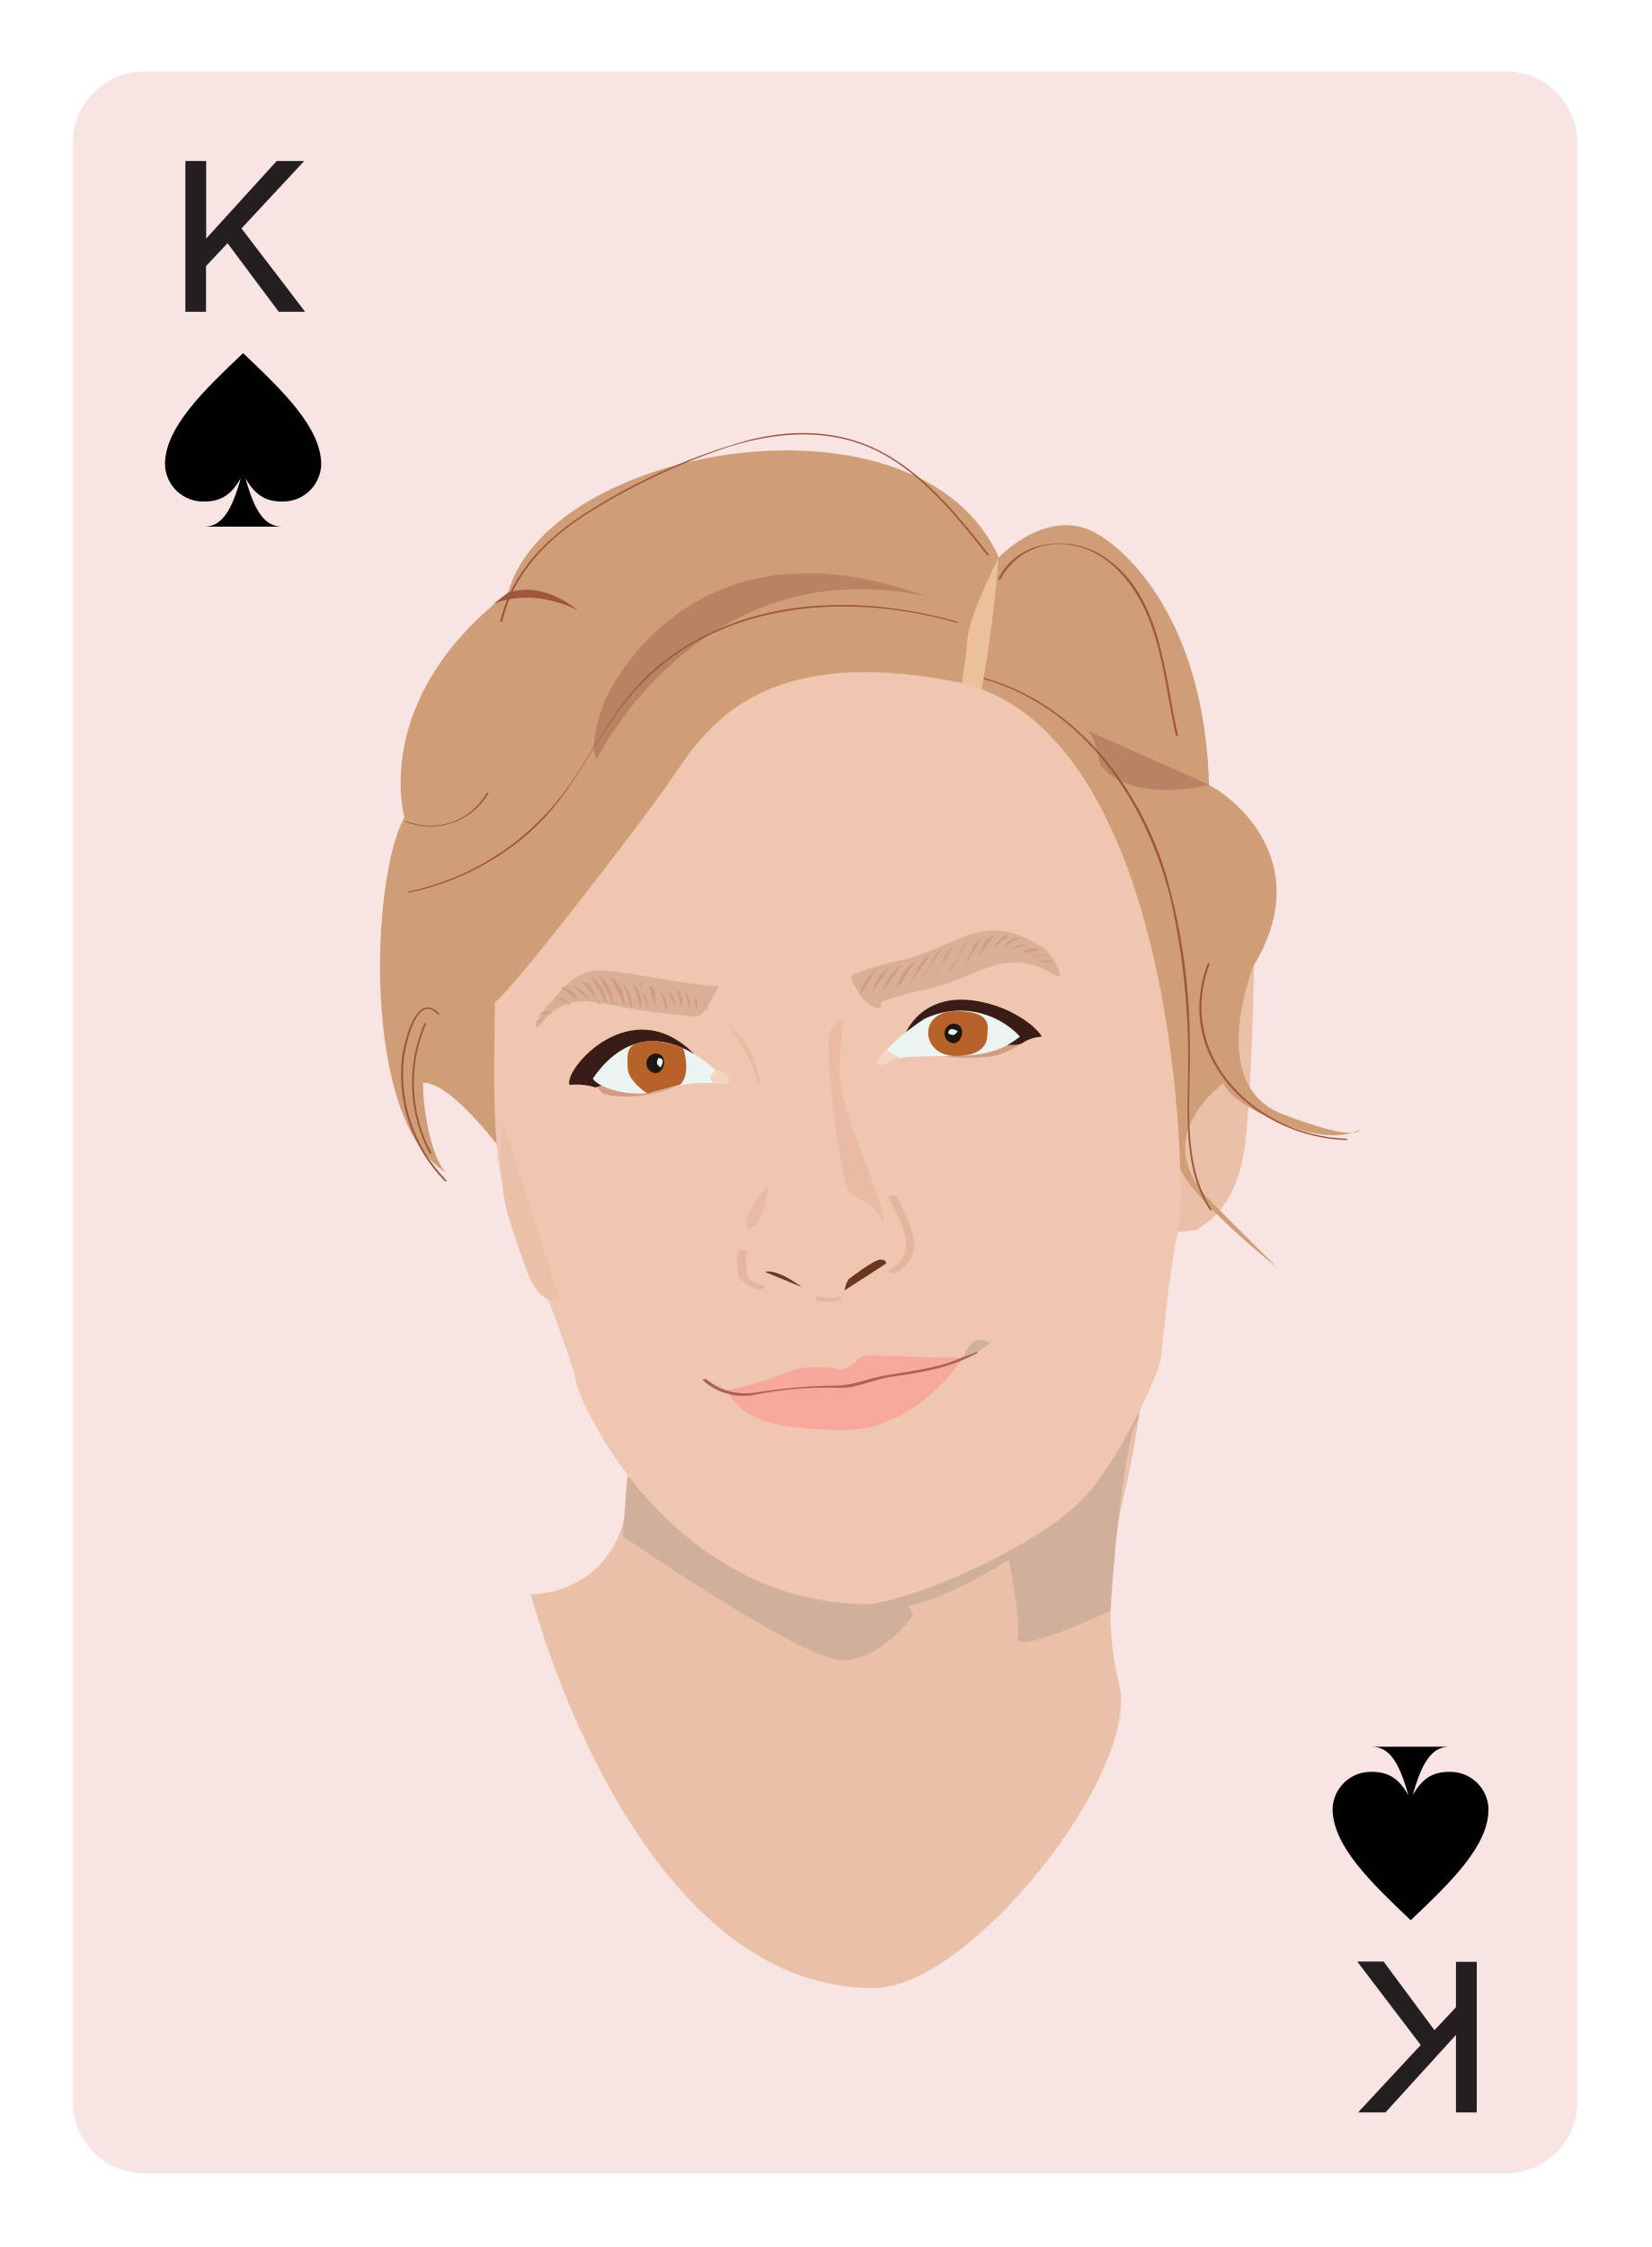
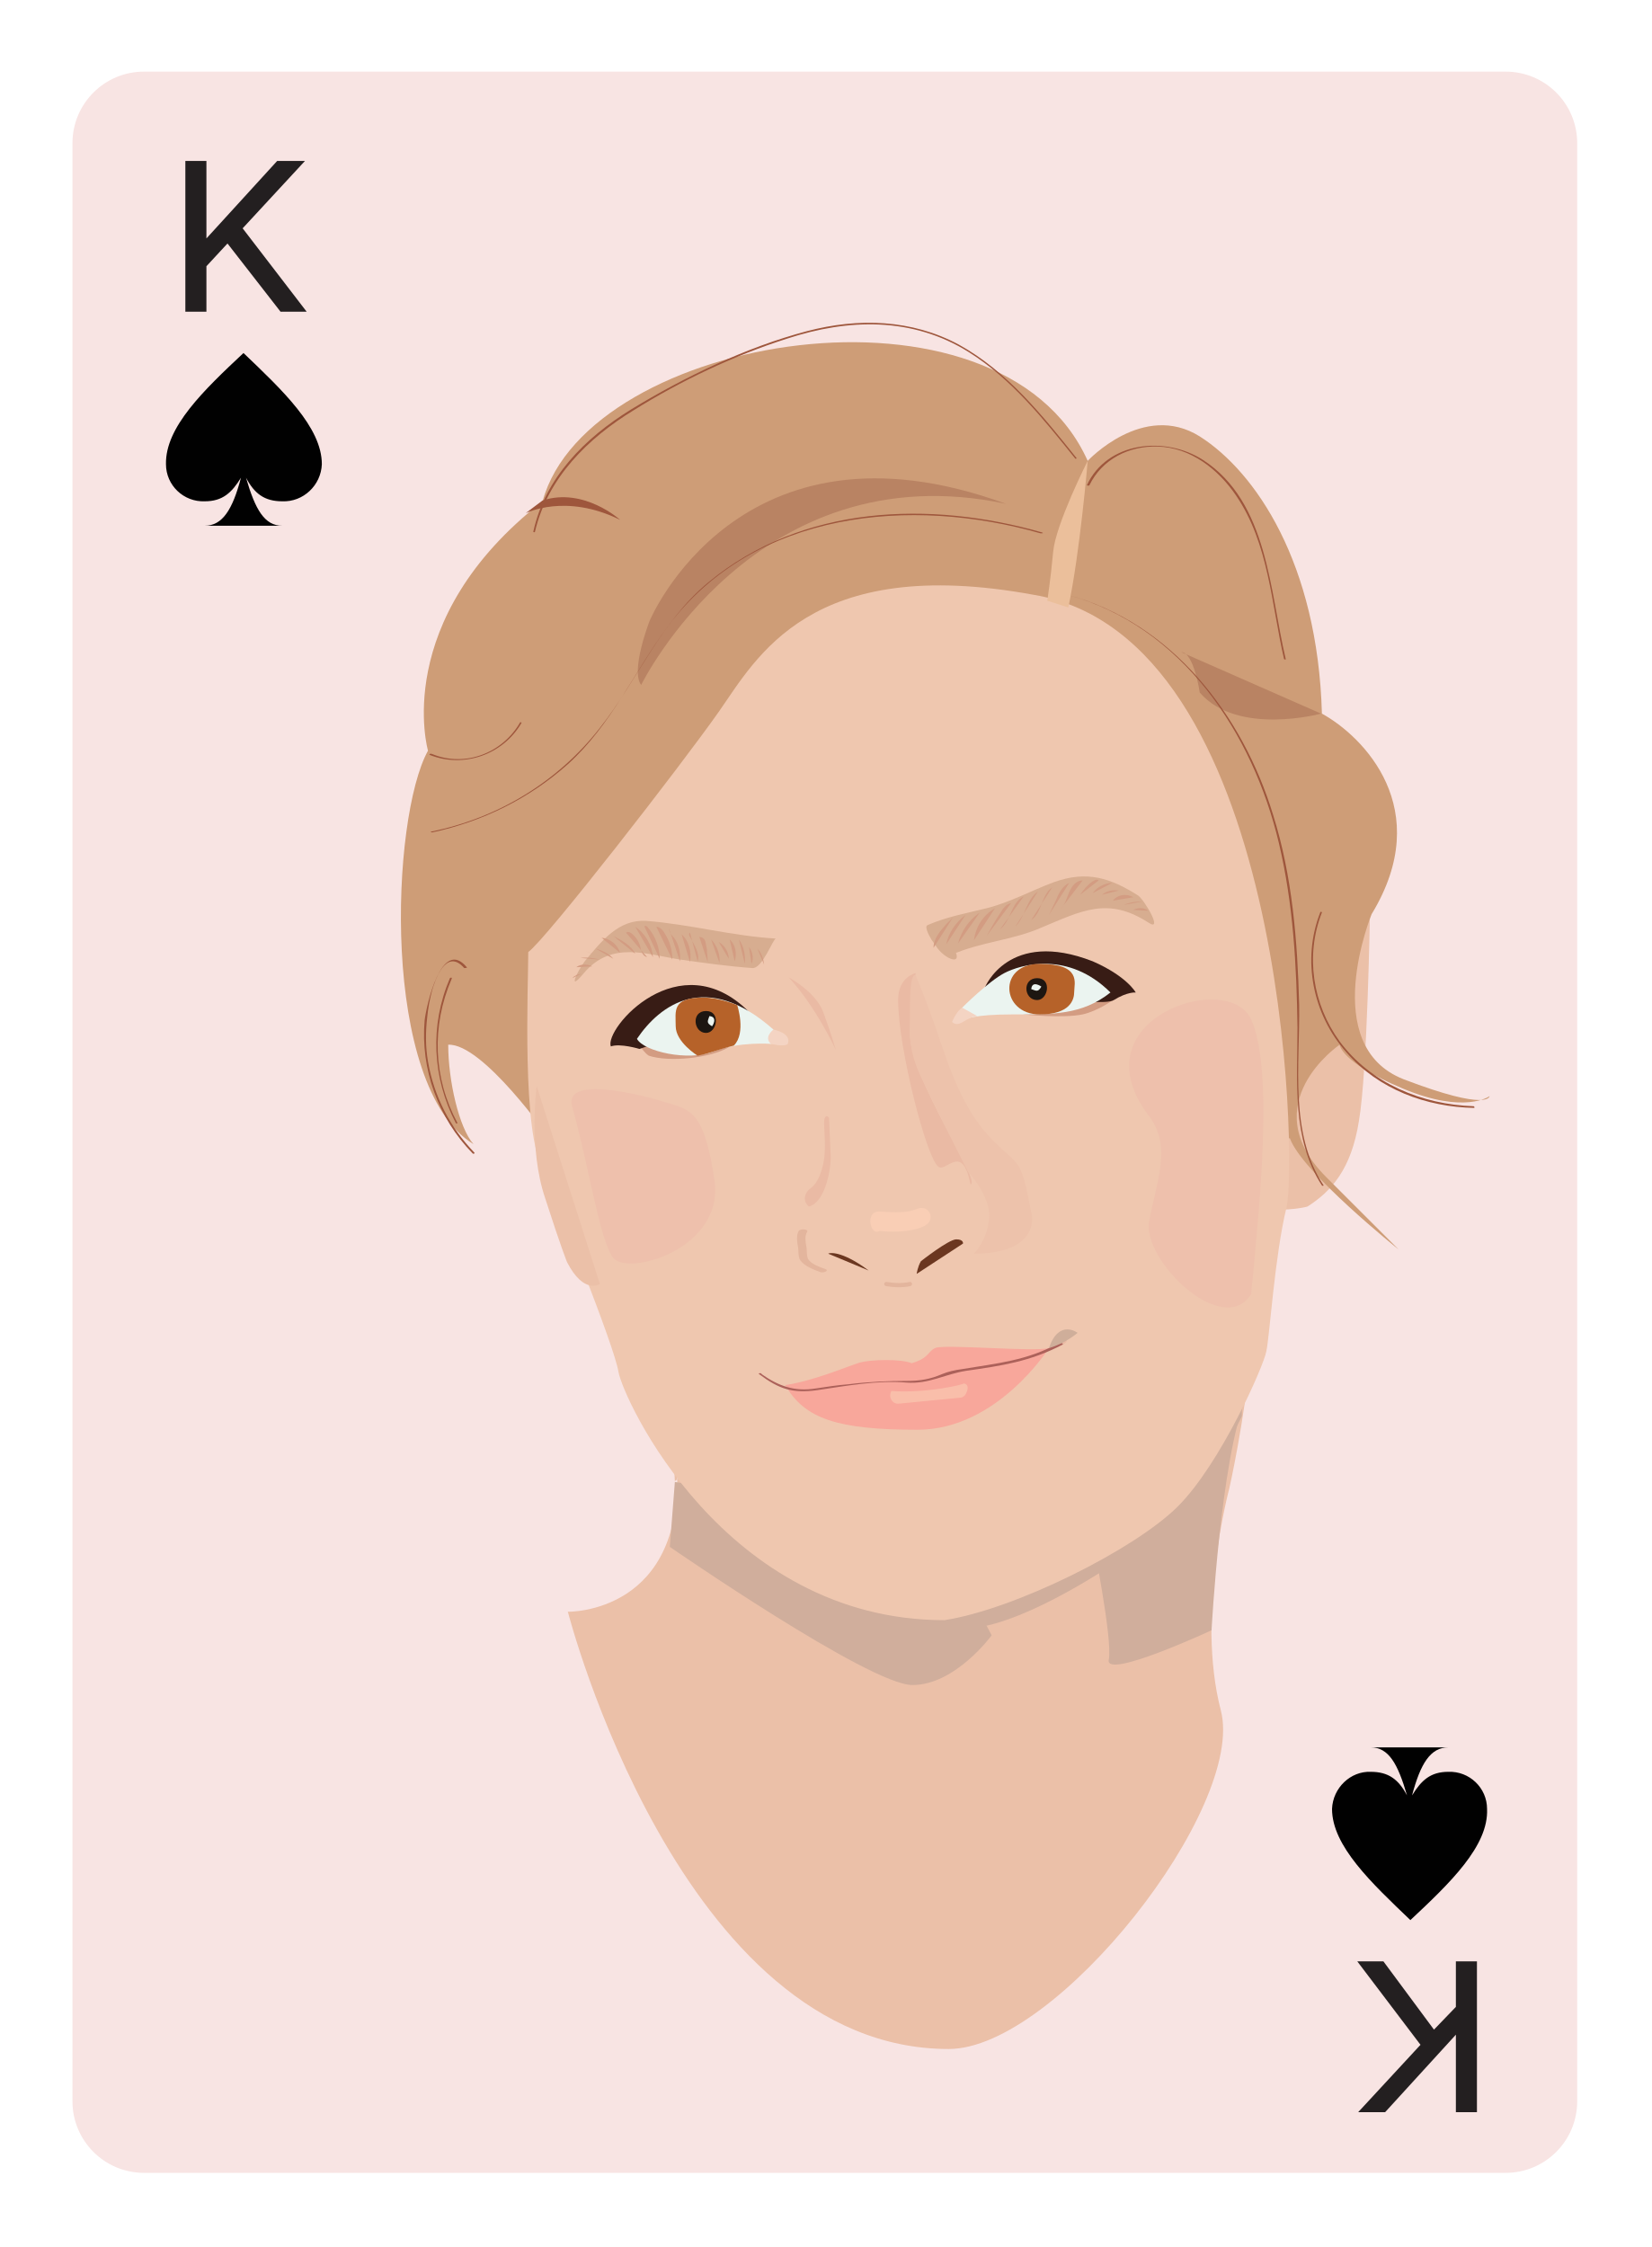
- <svg xmlns="http://www.w3.org/2000/svg" id="Layer_1" data-name="Layer 1" viewBox="0 0 196 266.67">
-   <defs>
-     <style>.cls-1{fill:#f8e4e3;}.cls-2{fill:#231f20;}.cls-3{fill:#010101;}.cls-4{fill:#ebc0a8;}.cls-5{fill:#cf9e76;}.cls-6{fill:#b98363;}.cls-7{fill:#9e563c;}.cls-8{fill:#d0af9b;}.cls-9{fill:#efc7b0;}.cls-10{fill:#d39c82;}.cls-11{fill:#381c15;}.cls-12{fill:#ebf4f0;}.cls-13{fill:#b66229;}.cls-14{fill:#1d1611;}.cls-15{fill:#6b3720;}.cls-16{fill:none;stroke:#e4b69d;stroke-linecap:round;stroke-miterlimit:10;stroke-width:0.5px;}.cls-17{fill:#e4b69d;}.cls-18{fill:#eabba4;}.cls-19{fill:#f8a79b;}.cls-20{fill:#f4d4c3;}.cls-21{fill:#ebc09b;}.cls-22{fill:#ac615a;}.cls-23{opacity:0.15;}.cls-24{fill:#562d00;}</style>
-   </defs>
-   <rect class="cls-1" x="8.63" y="8.48" width="178.58" height="249.45" rx="8.5" ry="8.5" />
-   <path class="cls-2" d="M27,28.86l-2.55,2.72V37H22V19.11h2.47v9.2l8.37-9.2H36.1l-7.44,8L36.21,37H33.08Z" />
-   <path class="cls-3" d="M28.85,41.91c4.64,4.41,9.27,8.82,9.27,13.22a4.53,4.53,0,0,1-4.65,4.39c-2.12,0-3.27-.92-4.34-2.76,1.07,3.82,2.22,5.74,4.34,5.74H24.23c2.12,0,3.27-1.92,4.34-5.74-1.07,1.84-2.22,2.76-4.34,2.76a4.53,4.53,0,0,1-4.65-4.39C19.57,50.73,24.21,46.32,28.85,41.91Z" />
-   <path class="cls-2" d="M170.24,240.94l2.55-2.72v-5.39h2.47v17.87h-2.47v-9.2l-8.37,9.2h-3.25l7.44-8-7.54-9.91h3.13Z" />
-   <path class="cls-3" d="M167.42,227.89c-4.64-4.41-9.27-8.82-9.27-13.22a4.53,4.53,0,0,1,4.65-4.39c2.12,0,3.27.92,4.34,2.76-1.07-3.82-2.22-5.74-4.34-5.74H172c-2.12,0-3.27,1.92-4.34,5.74,1.07-1.84,2.22-2.76,4.34-2.76a4.53,4.53,0,0,1,4.65,4.39C176.7,219.07,172.06,223.48,167.42,227.89Z" />
-   <path class="cls-4" d="M142.09,145.92c2.57-1.59,4.65-4,5.54-9.18s1.21-22.16,1.21-22.16l-10.32,16.63s.86,13.27-.12,15A15.51,15.51,0,0,0,142.09,145.92Z" />
-   <path class="cls-5" d="M118.54,66.16s6-6.41,11.94-2.65,12.6,13.49,13,29.63c4.42,2.43,12.16,10.17,5.31,21.45,0,0-5.77,14.1,3.39,17.62s9.16,1.83,9.16,1.83-2.64,2-9.3-.77-6.79-4.73-6.79-4.73-9.25,6.34-1.48,14.11l7.77,7.77S141.21,142.15,140,138.5H61s-7.09-10.16-10.8-10c0,3.84,1.15,9,2.69,10.63C42.89,132.94,44,104.14,48,97c0,0-4.1-14,12.29-26.63C65.16,52.68,109.2,45.21,118.54,66.16Z" />
-   <path class="cls-6" d="M143.53,93.14s-8.92,2.4-12.94-2.28c0,0-.67-4.35-2-4.35l14.95,6.63" />
-   <path class="cls-6" d="M109.82,70.75c-28.57-10.41-38.09,12.5-38.09,12.5s-2.08,5.36-.89,6.84C70.84,90.09,83,65.09,109.82,70.75Z" />
-   <path class="cls-7" d="M68.54,72.42s-3.85-3.52-8.25-2.08L58.52,71.7S62.72,69.55,68.54,72.42Z" />
-   <path class="cls-7" d="M117.39,65.85c-3.51-4.44-7.2-9.06-12.19-11.92s-10.65-3.1-16.14-1.75a69.87,69.87,0,0,0-19,8.36c-5,3.06-9.37,7.3-10.69,13.21,0,.07.23.09.25,0,1.31-5.87,5.64-10.07,10.61-13.12A77,77,0,0,1,86.57,53C93,51,99.79,50.75,105.68,54.4c4.64,2.88,8.13,7.25,11.47,11.48.05.07.29,0,.24,0Z" />
-   <path class="cls-7" d="M113.7,73.81c-11.92-3.41-25.56-3-35.53,5.18C73,83.21,70.6,89.24,66.65,94.42a31,31,0,0,1-18.22,11.4c-.16,0,0,.13.13.11a31.35,31.35,0,0,0,14.31-7.15c4.61-4.08,7-9.57,10.59-14.48,9.17-12.7,26-14.42,40.11-10.39.09,0,.28-.06.13-.11Z" />
-   <path class="cls-7" d="M118.72,68.75a7.82,7.82,0,0,1,8.21-4.09c3.32.42,6,2.8,7.75,5.53,3.27,5.09,3.54,11.36,4.88,17.1,0,.09.27.07.25,0-1.7-7.27-1.89-16.89-9-21.35-4-2.54-10.12-1.83-12.34,2.77,0,.08.2.11.24,0Z" />
-   <path class="cls-7" d="M116.36,80.47C128.61,83.77,136.16,95.22,139,107a86.59,86.59,0,0,1,2,19.85c0,5.66-.64,11.8,2.6,16.77,0,.07.29,0,.24,0-3.76-5.76-2.47-13.41-2.64-19.93a73.09,73.09,0,0,0-2.9-20.16C135,93,127.47,83.32,116.49,80.36c-.09,0-.28.07-.13.11Z" />
-   <path class="cls-7" d="M159.8,135.14c-10.61-.3-20.4-9.79-16.23-20.77,0-.09-.21-.11-.24,0-4.24,11.17,5.79,20.63,16.47,20.93.15,0,.15-.12,0-.12Z" />
-   <path class="cls-7" d="M48.17,97.55a8,8,0,0,0,9.8-3.4c0-.08-.2-.11-.24,0a7.65,7.65,0,0,1-9.38,3.35c-.07,0-.3,0-.18.09Z" />
-   <path class="cls-7" d="M52.15,120.3c-2.9-3-4.35,4-4.49,5.61a18.16,18.16,0,0,0,5.13,14.26c.05.06.3,0,.22-.06a18,18,0,0,1-5.07-14.55c.12-1,1.4-7.92,4-5.19.05.06.29,0,.22-.06Z" />
-   <path class="cls-7" d="M50.38,121.43A17.72,17.72,0,0,0,51,136.9c0,.07.28,0,.24,0a17.6,17.6,0,0,1-.67-15.4c0-.09-.21-.11-.24,0Z" />
-   <path class="cls-4" d="M103.66,235.95C74.93,235.95,63,189.21,63,189.21s12.82.3,11.58-16.09-.16,2.19-.16,2.19,51.92-40.87,58.83-34.22.46,35,.46,35-3.64,13.3-.91,23.66S115.2,235.95,103.66,235.95Z" />
-   <path class="cls-8" d="M73.91,182.31s21.33,14.74,26,14.74,8.46-5.34,8.46-5.34l-6.25-11.9-27.68-4.5Z" />
-   <path class="cls-8" d="M119,181.09s2.24,11,1.8,13.23,11-3.16,11-3.16,1-18.46,3.68-24.9c2.59-6.14-14.65,9.87-14.65,9.87Z" />
-   <path class="cls-8" d="M123.65,182.57c4.64-4.16,8.8-8.77,11.47-14.26v-3.64l-38.77,25a19.51,19.51,0,0,0,12.33.72C115.36,188.51,123.65,182.57,123.65,182.57Z" />
-   <path class="cls-9" d="M112.77,80.79C88.83,76.34,83.1,87.57,79.08,93.3s-18.44,24.37-20.34,25.64c0,3.47-.68,19.69,1.59,23.19,1.54,4,7.59,18.9,8,21.7s11.3,26.56,34.91,26.56c7.55-1.18,20.33-7.54,24.94-12.15s9.15-15,9.5-16.61.92-10.23,2.12-15.4S139.69,85.36,112.77,80.79Z" />
-   <path class="cls-10" d="M70.36,128a4.13,4.13,0,0,0,1.24,1.78c2.16.76,6.59.23,8.59-.91" />
-   <path class="cls-10" d="M118,125.33a10.83,10.83,0,0,0,3.26-1.52l-.24-.79-9.34,2.33A25.89,25.89,0,0,0,118,125.33Z" />
-   <path class="cls-11" d="M119.1,119.7c3.66,1.6,4.55,3.33,4.55,3.33a4.55,4.55,0,0,0-2.36.79c-1.47.86-13.74-1.36-13.74-1.36S110.1,116.2,119.1,119.7Z" />
-   <path class="cls-11" d="M70.67,129.06a7.38,7.38,0,0,0-3.09-.3c-.71-1.85,7.31-11.16,14.74-3.73Z" />
-   <path class="cls-12" d="M105.16,124.63a27.06,27.06,0,0,1,4.54-3.71,9.72,9.72,0,0,1,11.35,2.1c-3,2.44-6.2,2.33-10.41,2.33s-5.15.5-5.15.5S105.16,125.57,105.16,124.63Z" />
-   <path class="cls-12" d="M70.36,128c2.43-3.61,7.36-7.36,14.58-1,0,0,.74,1.33-.29,1.55a15.31,15.31,0,0,0-6.11.81C75.81,130.43,71.1,129.32,70.36,128Z" />
-   <path class="cls-13" d="M113.43,125.33c3.23,0,3.74-1.58,3.74-2.44S118,120,113.43,120,109.26,125.33,113.43,125.33Z" />
-   <path class="cls-13" d="M77.46,123.55a10.76,10.76,0,0,1,3.62.83s1,3-.34,4.33l-2.21.61c-1.12.32-1.7.45-1.7.45s-2.35-1.47-2.35-3.11S74.09,123.55,77.46,123.55Z" />
-   <path class="cls-14" d="M77.78,127.36c1.15,0,1.59-2.33,0-2.33A1.17,1.17,0,0,0,77.78,127.36Z" />
-   <path class="cls-14" d="M113.15,123.81c1.15,0,1.59-2.33,0-2.33A1.17,1.17,0,0,0,113.15,123.81Z" />
-   <path class="cls-15" d="M100.23,153.14a3.54,3.54,0,0,1,.47-1.32s3-2.33,3.78-2.33.68.47.68.47" />
-   <path class="cls-15" d="M95.17,152.75c-2.57-1.87-4-2-4.35-1.79" />
-   <path class="cls-16" d="M97,154.15a7.53,7.53,0,0,0,2.57,0" />
-   <path class="cls-17" d="M105.44,142.15c1.31,2.62,3.91,6.53.13,8.55-.49.26.43.5.71.35,4-2.16,1.58-6.14.13-9-.15-.3-1.13-.2-1,.13Z" />
-   <path class="cls-17" d="M90.5,152.53c-.55-.18-1.51-.5-1.78-1.06a4.9,4.9,0,0,1-.15-1.33,2.48,2.48,0,0,1,.09-1.52c.19-.29-.78-.42-1-.13a2.63,2.63,0,0,0-.13,1.66,3.89,3.89,0,0,0,.25,1.58A4.15,4.15,0,0,0,90,153c.35.12,1.12-.23.5-.43Z" />
-   <path class="cls-18" d="M91.11,140.6c0,1.73-.76,5-2.35,5.32C88.76,145.92,87.65,144.61,91.11,140.6Z" />
-   <path class="cls-18" d="M98.32,123.81c0,5.13,1.55,16.21,2.4,17.48s3,1.16,4,3.7c1.17-.42-5.14-12.87-5.09-17.63s.62-6.35.62-6.35A2.56,2.56,0,0,0,98.32,123.81Z" />
-   <path class="cls-18" d="M86.19,121.45a10.87,10.87,0,0,1,3.19,3.88,13.22,13.22,0,0,1,.87,4.11A20.33,20.33,0,0,0,86.19,121.45Z" />
-   <path class="cls-19" d="M86.23,165A38.81,38.81,0,0,0,94,162.61c1.32-.49,4.82-.49,5.75,0,1.88-.57,1.67-1.22,2.56-1.63s10.74.49,12.13,0c0,0-5.53,8.71-14.08,8.71S88.27,168.55,86.23,165Z" />
-   <path class="cls-12" d="M78.12,125.56c-.19.5-.32.74.29,1.11C78.41,126.66,79.13,125.6,78.12,125.56Z" />
-   <path class="cls-12" d="M112.54,122.67c.5.19.74.32,1.11-.29C113.64,122.38,112.58,121.66,112.54,122.67Z" />
-   <path class="cls-20" d="M104.09,126.19c.8.72,1.41-.51,2.69-.64l-1.62-.93S104.6,124.88,104.09,126.19Z" />
-   <path class="cls-20" d="M84.65,128.51s1.48.34,1.83,0c.48-1.18-1.54-1.55-1.54-1.55S83.83,127.78,84.65,128.51Z" />
-   <path class="cls-4" d="M62.9,151.81c1.83,3.52,3.52,2.33,3.52,2.33L59.64,133s-.86,6.7.88,12S62.9,151.81,62.9,151.81Z" />
-   <path class="cls-21" d="M116.5,81.81a150.1,150.1,0,0,0,2-15.64s-3.44,6.74-3.69,9.69-.67,5.24-.67,5.24Z" />
-   <path class="cls-18" d="M116.18,160c.61.61-2,1.3-2,1.3S115.59,159.45,116.18,160Z" />
-   <path class="cls-22" d="M83.41,163.82a7.19,7.19,0,0,0,6.4,1.66,42.59,42.59,0,0,1,9.34-.79c2.51.19,4.18-.94,6.64-1.3,3.72-.54,6.81-1,10.16-2.8.24-.14-.21-.25-.35-.18-3.45,1.91-6.76,2.17-10.56,2.83-2,.34-3.74,1.18-5.79,1.2a59.82,59.82,0,0,0-6.29.38c-1.09.13-2.19.27-3.28.43a7.25,7.25,0,0,1-5.83-1.55c-.13-.09-.6,0-.43.13Z" />
-   <path class="cls-8" d="M114.39,161c1.08-3.16,3.08-1.59,3.08-1.59A7.7,7.7,0,0,1,114.39,161Z" />
-   <g class="cls-23">
-     <path class="cls-24" d="M64.66,121c2.84-3.44,6.71-1.84,10.25-1.29,2.56.4,5.1.76,7.68.91,1.21.07,2.51-3.56,2.77-3.55-4.67-.28-9.22-1.54-13.87-1.89-3-.23-4.91,2.25-6.69,4.41-1,1.17-2.15,3.84-.14,1.41Z" />
-   </g>
-   <g class="cls-23">
-     <path class="cls-24" d="M123.86,112.51c-3-1.9-5.59-2.75-9.12-1.49-2.44.87-4.64,2.16-7.18,2.8a36.1,36.1,0,0,0-6.35,1.85c-.51.23.36,1.57.48,1.76l.41.67c1,1.58,3.56,2.56,1.94-.07l-.41-.67.48,1.76c3.07-1.4,6.45-1.58,9.55-2.86,4.25-1.76,7-3.32,11.39-.59,1.86,1.17-.31-2.61-1.19-3.16Z" />
-   </g>
-   <path class="cls-10" d="M102.05,118.18a3.85,3.85,0,0,1,1.35-2.56l.68-.74" />
-   <path class="cls-10" d="M103.45,117.89a5.27,5.27,0,0,1,2.06-3.11" />
-   <path class="cls-10" d="M104.69,117.77a5.67,5.67,0,0,1,2.35-3.29" />
-   <path class="cls-10" d="M106.42,117.44a4.6,4.6,0,0,1,2.25-3.4" />
-   <path class="cls-10" d="M107.75,116.92l1.4-2.42c.27-.47.63-1,1.17-1" />
-   <path class="cls-10" d="M109.23,116.29c1.18-.87,1.16-2.89,2.48-3.54" />
-   <path class="cls-10" d="M110.79,116c1-1.1,1.2-2.91,2.44-3.8" />
-   <path class="cls-10" d="M112.57,115.26c1.17-.8,1.1-2.74,2.28-3.53" />
-   <path class="cls-10" d="M114.45,114.69l.79-1.75a3.12,3.12,0,0,1,1.37-1.74" />
-   <path class="cls-10" d="M115.7,114.07a5.86,5.86,0,0,0,.92-1.77A1.94,1.94,0,0,1,118,111" />
-   <path class="cls-10" d="M117.76,112.56a5.12,5.12,0,0,1,1.37-1.45c.18-.13.47-.24.61-.06" />
-   <path class="cls-10" d="M119.1,112.36a2.57,2.57,0,0,1,2-1.12" />
-   <path class="cls-10" d="M120.07,112.58a2.15,2.15,0,0,1,1.83-.43" />
-   <path class="cls-10" d="M121.29,113.14a1.63,1.63,0,0,1,2.12-.36" />
-   <path class="cls-10" d="M122.44,113.66a3.78,3.78,0,0,1,1.94-.33" />
-   <path class="cls-10" d="M123.39,114.15a1.61,1.61,0,0,1,1.64.05" />
-   <path class="cls-10" d="M69.14,116.64c.25-.16.58,0,.78.24a3,3,0,0,1,.73,1.28c.12.44.25,1,.7,1.08" />
-   <path class="cls-10" d="M70.15,115.94A4.2,4.2,0,0,1,72,119.18" />
-   <path class="cls-10" d="M71.16,116c0-.15.25-.06.35,0a5.69,5.69,0,0,1,1.31,3.34" />
-   <path class="cls-10" d="M72.43,116a1.28,1.28,0,0,1,.9.69,5.35,5.35,0,0,1,.84,2.81" />
-   <path class="cls-10" d="M73.8,116.14a2.29,2.29,0,0,0,.52,1,3.71,3.71,0,0,1,.59,2.56" />
-   <path class="cls-10" d="M75.15,116.78a3.25,3.25,0,0,1,.9,2.95" />
-   <path class="cls-10" d="M76,116.58c-.14.11-.08.32,0,.48.41.86,1.12,1.75.8,2.65,0,.06.1,0,0,0" />
-   <path class="cls-10" d="M77,117h0a.71.71,0,0,1,.6.45,2.09,2.09,0,0,1,.14.77l.07,1.46" />
-   <path class="cls-10" d="M78.24,117.37a3.23,3.23,0,0,1,.9,2.57" />
-   <path class="cls-10" d="M79.13,117.57a2.14,2.14,0,0,1,1.05,1.82" />
-   <path class="cls-10" d="M80.85,119.64a2.35,2.35,0,0,0-.56-2.36" />
-   <path class="cls-10" d="M81.84,119.93a3.91,3.91,0,0,0-.63-2.61" />
-   <path class="cls-10" d="M82.64,119.95a1.87,1.87,0,0,0-.28-1.83" />
-   <path class="cls-10" d="M84,120a3.08,3.08,0,0,0-.73-1.74" />
-   <path class="cls-10" d="M70.16,118.86a4.47,4.47,0,0,0-2.32-1.93" />
-   <path class="cls-10" d="M68.56,118.76a2.26,2.26,0,0,0-2-1.63" />
-   <path class="cls-10" d="M67.81,119.37a3.12,3.12,0,0,0-1.87-1.06" />
-   <path class="cls-10" d="M66.37,119.5a9.09,9.09,0,0,0-2.06-.22" />
-   <path class="cls-10" d="M65.62,120.25a1.63,1.63,0,0,0-1.72.13" />
-   <path class="cls-10" d="M64.42,121a1.15,1.15,0,0,0-1,.44" />
-   <path class="cls-10" d="M64.84,118.55l1.86.71" />
-   <path class="cls-10" d="M66.78,117.36l1,.93" />
+ <svg xmlns="http://www.w3.org/2000/svg" version="1.1" id="Layer_1" x="0px" y="0px" viewBox="0 0 196 266.7" style="enable-background:new 0 0 196 266.7;" xml:space="preserve">
+   <style type="text/css">
+ 	.st0{fill:#F8E4E3;}
+ 	.st1{fill:#231F20;}
+ 	.st2{fill:#010101;}
+ 	.st3{fill:#EBC0A8;}
+ 	.st4{fill:#CE9D77;}
+ 	.st5{fill:#B98363;}
+ 	.st6{fill:#9E563C;}
+ 	.st7{fill:#D0AE9C;}
+ 	.st8{fill:#EFC7AF;}
+ 	.st9{fill:#D39C82;}
+ 	.st10{fill:#381C15;}
+ 	.st11{fill:#EBF4F0;}
+ 	.st12{fill:#B66229;}
+ 	.st13{fill:#1D1611;}
+ 	.st14{fill:#6B3720;}
+ 	.st15{fill:none;stroke:#E3B59D;stroke-width:0.5;stroke-linecap:round;stroke-miterlimit:10;}
+ 	.st16{fill:#E3B59D;}
+ 	.st17{fill:#EABAA4;}
+ 	.st18{fill:#F8A79B;}
+ 	.st19{fill:#F4D4C3;}
+ 	.st20{fill:#EBBF9B;}
+ 	.st21{fill:#AC615A;}
+ 	.st22{fill:#CFAE9A;}
+ 	.st23{fill:#D7AD90;}
+ 	.st24{fill:#F9BEAA;}
+ 	.st25{fill:#EDC2AB;enable-background:new    ;}
+ 	.st26{fill:#F9CEB5;}
+ 	.st27{fill:#EEC0AC;}
+ </style>
+   <path class="st0" d="M17.1,8.5h161.6c4.7,0,8.5,3.8,8.5,8.5v232.4c0,4.7-3.8,8.5-8.5,8.5H17.1c-4.7,0-8.5-3.8-8.5-8.5V17  C8.6,12.3,12.4,8.5,17.1,8.5z" />
+   <path class="st1" d="M27,28.9l-2.5,2.7V37H22V19.1h2.5v9.2l8.4-9.2h3.3l-7.4,8l7.6,9.9h-3.1L27,28.9z" />
+   <path class="st2" d="M28.9,41.9c4.6,4.4,9.3,8.8,9.3,13.2c-0.1,2.5-2.2,4.5-4.7,4.4c-2.1,0-3.3-0.9-4.3-2.8c1.1,3.8,2.2,5.7,4.3,5.7  h-9.2c2.1,0,3.3-1.9,4.3-5.7c-1.1,1.8-2.2,2.8-4.3,2.8c-2.5,0.1-4.6-1.9-4.6-4.4C19.6,50.7,24.2,46.3,28.9,41.9z" />
+   <path class="st1" d="M170.2,240.9l2.6-2.7v-5.4h2.5v17.9h-2.5v-9.2l-8.4,9.2h-3.2l7.4-8l-7.5-9.9h3.1L170.2,240.9z" />
+   <path class="st2" d="M167.4,227.9c-4.6-4.4-9.3-8.8-9.3-13.2c0.1-2.5,2.2-4.5,4.6-4.4c2.1,0,3.3,0.9,4.3,2.8  c-1.1-3.8-2.2-5.7-4.3-5.7h9.2c-2.1,0-3.3,1.9-4.3,5.7c1.1-1.8,2.2-2.8,4.3-2.8c2.5-0.1,4.6,1.9,4.6,4.4  C176.7,219.1,172.1,223.5,167.4,227.9z" />
+   <path class="st3" d="M155.2,143.2c2.8-1.8,5.2-4.4,6.1-10.2c1-5.8,1.3-24.6,1.3-24.6l-11.4,18.5c0,0,1,14.7-0.1,16.7  C154,143.6,155.2,143.2,155.2,143.2z" />
+   <path class="st4" d="M129.1,54.7c0,0,6.6-7.1,13.3-2.9c6.6,4.2,14,15,14.5,32.9c4.9,2.7,13.5,11.3,5.9,23.8c0,0-6.4,15.6,3.8,19.6  c10.2,3.9,10.2,2,10.2,2s-2.9,2.2-10.3-0.9c-7.4-3.1-7.5-5.2-7.5-5.2s-10.3,7-1.6,15.7c8.6,8.6,8.6,8.6,8.6,8.6s-11.5-9.2-12.9-13.2  H65.2c0,0-7.9-11.3-12-11.1c0,4.3,1.3,9.9,3,11.8C45.1,129,46.4,97,50.8,89.1c0,0-4.5-15.5,13.6-29.6  C69.8,39.7,118.7,31.5,129.1,54.7z" />
+   <path class="st5" d="M156.8,84.7c0,0-9.9,2.7-14.4-2.5c0,0-0.7-4.8-2.2-4.8L156.8,84.7" />
+   <path class="st5" d="M119.4,59.8C87.7,48.2,77.1,73.7,77.1,73.7s-2.3,5.9-1,7.6C76.1,81.3,89.7,53.5,119.4,59.8z" />
+   <path class="st6" d="M73.6,61.7c0,0-4.3-3.9-9.2-2.3l-2,1.5C62.5,60.9,67.1,58.5,73.6,61.7z" />
+   <g>
+     <g>
+       <path class="st6" d="M127.8,54.4c-4-5-8.2-10.3-14-13.5c-5.6-3-11.9-3.2-18-1.6c-7.2,1.9-14.5,5.4-20.9,9.3    c-5.5,3.4-10.2,8.1-11.6,14.5c0,0.1,0.2,0.1,0.2,0C65,56.7,69.8,52,75.2,48.7c5.6-3.5,11.9-6.5,18.2-8.5    c7.3-2.4,14.9-2.6,21.6,1.6c5.1,3.2,8.9,8,12.6,12.6C127.6,54.5,127.8,54.4,127.8,54.4L127.8,54.4z" />
+     </g>
+   </g>
+   <g>
+     <g>
+       <path class="st6" d="M123.7,63.2c-13.3-3.8-28.5-3.3-39.6,5.9c-5.7,4.7-8.4,11.6-12.9,17.3c-5,6.4-12.1,10.7-20,12.3    c-0.2,0,0,0.1,0.1,0.1c6-1.3,11.5-4,16.1-8.1c5.2-4.7,7.8-10.9,11.9-16.4c10.3-13.7,28.8-15.4,44.2-11    C123.7,63.3,123.9,63.3,123.7,63.2L123.7,63.2z" />
+     </g>
+   </g>
+   <g>
+     <g>
+       <path class="st6" d="M129.3,57.6c1.5-3.1,4.7-4.7,8.1-4.6c3.9,0.1,7.2,2.7,9.3,5.8c3.9,5.7,4.2,12.9,5.7,19.4c0,0.1,0.3,0.1,0.2,0    c-1.9-8-2.1-18.6-9.8-23.6c-4.5-2.9-11.4-2.2-13.8,3C129,57.6,129.2,57.7,129.3,57.6L129.3,57.6z" />
+     </g>
+   </g>
+   <g>
+     <g>
+       <path class="st6" d="M126.7,70.6c13.6,3.7,22,16.4,25.1,29.5c1.7,7.2,2.1,14.5,2.2,21.9c0,6.3-0.7,13.2,2.9,18.7    c0,0.1,0.3,0,0.2,0c-4.1-6.2-2.8-14.3-2.9-21.4c-0.2-7.6-0.8-15.3-3.1-22.6C147.5,84.9,139.1,73.9,126.7,70.6    C126.7,70.5,126.5,70.5,126.7,70.6L126.7,70.6z" />
+     </g>
+   </g>
+   <g>
+     <g>
+       <path class="st6" d="M174.9,131.3c-6.1-0.2-12.2-2.7-15.9-7.7c-3.2-4.4-4.1-10.2-2.1-15.3c0-0.1-0.2-0.1-0.2,0    c-2.2,5.6-0.9,12.1,3.1,16.6c3.8,4.4,9.5,6.5,15.2,6.6C175,131.4,175,131.3,174.9,131.3L174.9,131.3z" />
+     </g>
+   </g>
+   <g>
+     <g>
+       <path class="st6" d="M51,89.6c4,1.6,8.7,0,10.9-3.8c0-0.1-0.2-0.1-0.2,0c-2.1,3.6-6.5,5.3-10.4,3.7C51.1,89.4,50.9,89.5,51,89.6    L51,89.6z" />
+     </g>
+   </g>
+   <g>
+     <g>
+       <path class="st6" d="M55.4,114.8c-3-3.6-4.8,4.6-5,6.3c-0.5,5.8,1.6,11.6,5.7,15.8c0.1,0.1,0.3,0,0.2-0.1c-2.9-3-4.8-6.7-5.5-10.8    c-0.3-1.7-0.3-3.5-0.1-5.2c0.1-1.1,0.3-2.2,0.6-3.3c0.3-1,1.6-5.1,3.8-2.6C55.2,114.9,55.5,114.9,55.4,114.8L55.4,114.8z" />
+     </g>
+   </g>
+   <g>
+     <g>
+       <path class="st6" d="M53.4,116.1c-2.4,5.6-2.1,11.8,0.7,17.2c0,0.1,0.3,0,0.2,0c-2.9-5.4-3.1-11.5-0.7-17.1    C53.7,116,53.5,116,53.4,116.1L53.4,116.1z" />
+     </g>
+   </g>
+   <path class="st3" d="M112.6,243.2c-31.9,0-45.2-51.9-45.2-51.9s14.2,0.3,12.9-17.9s-0.2,2.4-0.2,2.4s57.6-45.4,65.3-38  s0.5,38.9,0.5,38.9s-4,14.8-1,26.3C147.9,214.5,125.4,243.2,112.6,243.2z" />
+   <path class="st7" d="M79.5,183.6c0,0,23.7,16.4,28.8,16.4c5.1,0,9.4-5.9,9.4-5.9l-6.9-13.2l-30.7-5L79.5,183.6z" />
+   <path class="st7" d="M129.6,182.3c0,0,2.5,12.3,2,14.7s12.2-3.5,12.2-3.5s1.1-20.5,4.1-27.6c2.9-6.8-16.3,11-16.3,11L129.6,182.3z" />
+   <path class="st7" d="M134.7,183.9c5.1-4.6,9.8-9.7,12.7-15.8v-4l-43,27.8c0,0,6.3,2.9,13.7,0.8S134.7,183.9,134.7,183.9z" />
+   <path class="st8" d="M122.7,70.6c-26.6-4.9-32.9,7.5-37.4,13.9s-20.5,27-22.6,28.5c0,3.9-0.8,21.9,1.8,25.7c1.7,4.5,8.4,21,8.9,24.1  s12.5,29.5,38.7,29.5c8.4-1.3,22.6-8.4,27.7-13.5c5.1-5.1,10.2-16.7,10.5-18.4c0.4-1.8,1-11.4,2.4-17.1  C154,137.5,152.6,75.6,122.7,70.6z" />
+   <path class="st9" d="M75.6,123.3c0,0,0.4,1.3,1.4,2c2.4,0.8,7.3,0.3,9.5-1" />
+   <path class="st9" d="M128.5,120.4c1.8-0.4,3.6-1.7,3.6-1.7l-0.3-0.9l-10.4,2.6C121.5,120.4,126.1,120.9,128.5,120.4z" />
+   <path class="st10" d="M129.7,114.1c4.1,1.8,5.1,3.7,5.1,3.7s-1-0.1-2.6,0.9s-15.3-1.5-15.3-1.5S119.7,110.2,129.7,114.1z" />
+   <path class="st10" d="M75.9,124.5c0,0-2.3-0.7-3.4-0.3c-0.8-2.1,8.1-12.4,16.4-4.1L75.9,124.5z" />
+   <path class="st11" d="M114.2,119.6c0,0,3.1-3.1,5-4.1s7.6-2.7,12.6,2.3c-3.4,2.7-6.9,2.6-11.6,2.6s-5.7,0.6-5.7,0.6  S114.2,120.7,114.2,119.6z" />
+   <path class="st11" d="M75.6,123.3c2.7-4,8.2-8.2,16.2-1.1c0,0,0.8,1.5-0.3,1.7c0,0-3.8-0.3-6.8,0.9C81.7,126,76.4,124.8,75.6,123.3z  " />
+   <path class="st12" d="M123.4,120.4c3.6,0,4.1-1.7,4.1-2.7s0.9-3.3-4.1-3.3C118.4,114.4,118.8,120.4,123.4,120.4z" />
+   <path class="st12" d="M83.5,118.4c1.9,0,4,0.9,4,0.9s1.1,3.3-0.4,4.8c0,0-1.2,0.3-2.4,0.7c-1.2,0.4-1.9,0.5-1.9,0.5  s-2.6-1.6-2.6-3.5C80.2,120,79.7,118.4,83.5,118.4z" />
+   <path class="st13" d="M83.8,122.6c1.3,0,1.8-2.6,0-2.6S82.3,122.6,83.8,122.6z" />
+   <path class="st13" d="M123.1,118.7c1.3,0,1.8-2.6,0-2.6S121.5,118.7,123.1,118.7z" />
+   <path class="st14" d="M108.8,151.2c0,0,0.1-0.8,0.5-1.5c0,0,3.3-2.6,4.2-2.6c0.9,0,0.8,0.5,0.8,0.5" />
+   <path class="st14" d="M103.1,150.8c-2.8-2.1-4.4-2.2-4.8-2" />
+   <path class="st15" d="M105.2,152.4c1.7,0.3,2.8,0,2.8,0" />
+   <g>
+     <g>
+       <path class="st16" d="M97.9,150.6c-0.6-0.2-1.7-0.6-2-1.2c-0.2-0.4-0.1-1.1-0.2-1.5c-0.1-0.5-0.2-1.2,0.1-1.7    c0.2-0.3-0.8-0.4-1-0.1c-0.3,0.5-0.2,1.3-0.1,1.8s0,1.3,0.3,1.7c0.5,0.7,1.6,1.1,2.4,1.4C97.8,151.1,98.5,150.8,97.9,150.6    L97.9,150.6z" />
+     </g>
+   </g>
+   <path class="st17" d="M96,143.2c1.8-0.4,2.6-4,2.6-5.9c-0.2-4.6-0.2-4.6-0.2-4.6s-0.3-0.5-0.5,0c-0.3,0.5,0.3,3.2-0.2,5.5  c-0.5,2.2-1.3,2.7-1.7,3C95.7,141.5,95.1,142.4,96,143.2z" />
+   <path class="st17" d="M106.6,118.7c0,5.7,3.4,18.9,4.8,19.8c1,0.6,2.8-2.9,3.8,2.1c1.3-0.5-7.3-12.7-7.2-18c0.1-5.3,0.7-7.1,0.7-7.1  S106.6,115.9,106.6,118.7z" />
+   <path class="st17" d="M93.6,116c0,0,3.2,1.7,4.1,4.1s1.5,4.5,1.5,4.5S96.8,119.4,93.6,116z" />
+   <path class="st18" d="M93.2,164.4c3.3-0.5,7.1-2.1,8.6-2.6s5.3-0.5,6.4,0c2.1-0.6,1.9-1.4,2.8-1.8c1-0.5,11.9,0.5,13.5,0  c0,0-6.1,9.7-15.6,9.7S95.5,168.4,93.2,164.4z" />
+   <path class="st11" d="M84.2,120.6c-0.2,0.6-0.4,0.8,0.3,1.2C84.5,121.9,85.3,120.7,84.2,120.6z" />
+   <path class="st11" d="M122.4,117.4c0.6,0.2,0.8,0.4,1.2-0.3C123.6,117.1,122.5,116.3,122.4,117.4z" />
+   <path class="st19" d="M113,121.3c0.9,0.8,1.6-0.6,3-0.7l-1.8-1C114.2,119.6,113.6,119.9,113,121.3z" />
+   <path class="st19" d="M91.5,123.9c0,0,1.6,0.4,2,0c0.5-1.3-1.7-1.7-1.7-1.7S90.6,123.1,91.5,123.9z" />
+   <path class="st3" d="M67.3,149.8c2,3.9,3.9,2.6,3.9,2.6l-7.5-23.5c0,0-1,7.4,1,13.3C66.6,148.1,67.3,149.8,67.3,149.8z" />
+   <path class="st20" d="M126.8,72.1c1.4-6.6,2.3-17.4,2.3-17.4s-3.8,7.5-4.1,10.8c-0.3,3.3-0.7,5.8-0.7,5.8L126.8,72.1z" />
+   <path class="st17" d="M126.5,158.9c0.7,0.7-2.3,1.4-2.3,1.4S125.8,158.3,126.5,158.9z" />
+   <g>
+     <g>
+       <path class="st21" d="M90.1,163.1c2.4,1.8,4,2.3,6.9,1.9c3.4-0.5,7.1-1.2,10.6-0.9c2.7,0.2,4.5-1,7.1-1.4    c4.2-0.6,7.6-1.1,11.4-3.1c0.2-0.1-0.2-0.3-0.4-0.2c-3.8,2.1-7.3,2.4-11.5,3.1c-0.8,0.1-1.7,0.3-2.4,0.6c-1.4,0.6-2.6,0.8-4.1,0.8    c-2.3,0-4.6,0.1-7,0.4c-1.3,0.1-2.6,0.3-3.9,0.5c-2.5,0.4-4.4-0.3-6.4-1.7C90.4,162.9,89.9,163,90.1,163.1L90.1,163.1z" />
+     </g>
+   </g>
+   <path class="st22" d="M124.5,160c1.2-3.5,3.4-1.8,3.4-1.8S126.4,159.5,124.5,160z" />
+   <g>
+     <g>
+       <path class="st23" d="M69.3,115.5c3.3-3.9,7.5-2.2,11.5-1.6c2.8,0.4,5.7,0.8,8.5,1c1.2,0.1,2.5-3.6,2.8-3.5    c-5.2-0.3-10.2-1.7-15.4-2.1c-3.3-0.2-5.3,2.4-7.3,4.8C68.5,115.3,67.3,117.9,69.3,115.5L69.3,115.5z" />
+     </g>
+   </g>
+   <g>
+     <g>
+       <path class="st23" d="M135.1,106.3c-3.3-2.1-6.1-3-10-1.6c-2.7,1-5.2,2.4-8,3.1c-2.4,0.6-4.7,1-7,2c-0.5,0.2,0.4,1.6,0.5,1.8    c0.2,0.2,0.3,0.5,0.5,0.7c1,1.6,3.6,2.6,1.9-0.1c-0.2-0.2-0.3-0.5-0.5-0.7c0.2,0.6,0.3,1.2,0.5,1.8c3.4-1.5,7.2-1.7,10.6-3.2    c4.8-2,7.9-3.7,12.7-0.6C138.1,110.7,135.9,106.9,135.1,106.3L135.1,106.3z" />
+     </g>
+   </g>
+   <path class="st24" d="M105.8,165.1" />
+   <path class="st24" d="M105.8,165.1L105.8,165.1c-0.4,0.7,0.1,1.6,0.9,1.5l7.2-0.7c0.4,0,0.7-0.3,0.8-0.6c0.2-0.4,0.3-1-0.3-1.1  C114.5,164.3,110,165.4,105.8,165.1z" />
+   <path class="st25" d="M122.4,143.9c0.4,1.5-0.1,4.9-6.8,4.9c0,0,1.6-1.6,1.8-4.2c0.2-2.7-2.5-5.5-2.5-5.5s-4.1-8.1-5.6-11.3  s-1.3-5-1.3-8c0-4.9,0.7-4,0.7-4s1.1,2.6,2.3,6c1.7,5.1,3.3,9.9,6.7,13.4S121.1,137.1,122.4,143.9z" />
+   <path class="st26" d="M104.4,146.1c2.7,0.3,5.4-0.2,5.9-1.1c0.5-0.9-0.3-2-1.5-1.5s-2.6,0.4-4.4,0.3S103.3,146.8,104.4,146.1z" />
+   <path class="st27" d="M136.4,132.5c-8.8-11.5,9.4-17.5,12.1-11.5s1,22.1,0,32.6c-3.3,5.3-13-4-12.1-8.7  C137.3,140.1,139.1,136.1,136.4,132.5z" />
+   <path class="st27" d="M67.9,131.3c2,7.1,3.2,15.5,4.8,17.9c1.6,2.4,13.3-0.9,12.1-9.1c-1.2-8.2-2.8-8.4-5.9-9.3  C75.7,129.8,66.9,127.7,67.9,131.3z" />
+   <g>
+     <path class="st9" d="M110.8,112.5c0-1.1,0.8-2,1.5-2.8c0.3-0.3,0.5-0.5,0.8-0.8" />
+   </g>
+   <g>
+     <path class="st9" d="M112.3,112.1c0.3-1.4,1.1-2.6,2.3-3.5" />
+   </g>
+   <g>
+     <path class="st9" d="M113.7,112c0.4-1.5,1.3-2.8,2.6-3.7" />
+   </g>
+   <g>
+     <path class="st9" d="M115.6,111.6c0.2-1.6,1.1-3,2.5-3.8" />
+   </g>
+   <g>
+     <path class="st9" d="M117.1,111.1c0.5-0.9,1-1.8,1.6-2.7c0.3-0.5,0.7-1.1,1.3-1.2" />
+   </g>
+   <g>
+     <path class="st9" d="M118.7,110.3c1.3-1,1.3-3.2,2.8-3.9" />
+   </g>
+   <g>
+     <path class="st9" d="M120.5,110c1.2-1.2,1.3-3.2,2.7-4.2" />
+   </g>
+   <g>
+     <path class="st9" d="M122.4,109.2c1.3-0.9,1.2-3,2.5-3.9" />
+   </g>
+   <g>
+     <path class="st9" d="M124.5,108.6c0.3-0.6,0.6-1.3,0.9-1.9c0.3-0.8,0.8-1.6,1.5-1.9" />
+   </g>
+   <g>
+     <path class="st9" d="M125.9,107.9c0.5-0.5,0.7-1.3,1-2s0.8-1.4,1.6-1.4" />
+   </g>
+   <g>
+     <path class="st9" d="M128.2,106.2c0.4-0.6,0.9-1.2,1.5-1.6c0.2-0.1,0.5-0.3,0.7-0.1" />
+   </g>
+   <g>
+     <path class="st9" d="M129.7,106c0.5-0.7,1.4-1.2,2.3-1.2" />
+   </g>
+   <g>
+     <path class="st9" d="M130.8,106.2c0.6-0.5,1.3-0.6,2-0.5" />
+   </g>
+   <g>
+     <path class="st9" d="M132.1,106.9c0.5-0.7,1.6-0.9,2.4-0.4" />
+   </g>
+   <g>
+     <path class="st9" d="M133.4,107.4" />
+   </g>
+   <g>
+     <path class="st9" d="M133.4,107.4c0.7-0.3,1.4-0.4,2.2-0.4" />
+   </g>
+   <g>
+     <path class="st9" d="M134.5,108c0.6-0.3,1.3-0.3,1.8,0.1" />
+   </g>
+   <g>
+     <path class="st9" d="M135.2,108.6c0.4,0,0.8,0,1.2,0" />
+   </g>
+   <g>
+     <path class="st9" d="M74.3,110.7c0.3-0.2,0.6,0,0.9,0.3c0.4,0.4,0.7,0.9,0.8,1.4c0.1,0.5,0.3,1.1,0.8,1.2" />
+   </g>
+   <g>
+     <path class="st9" d="M75.4,110c1.2,0.8,2,2.2,2.1,3.6" />
+   </g>
+   <g>
+     <path class="st9" d="M76.5,110c0-0.2,0.3-0.1,0.4,0.1c0.9,1,1.4,2.4,1.4,3.7" />
+   </g>
+   <g>
+     <path class="st9" d="M77.9,110c0.4,0,0.8,0.4,1,0.8c0.6,0.9,0.9,2,0.9,3.1" />
+   </g>
+   <g>
+     <path class="st9" d="M79.4,110.2c0,0.4,0.3,0.8,0.6,1.1c0.6,0.8,0.8,1.9,0.7,2.8" />
+   </g>
+   <g>
+     <path class="st9" d="M80.9,110.9c0.9,0.8,1.2,2.1,1,3.3" />
+   </g>
+   <g>
+     <path class="st9" d="M81.9,110.7c-0.2,0.1-0.1,0.4,0,0.5c0.5,1,1.2,1.9,0.9,2.9c0,0.1,0.1,0,0,0" />
+   </g>
+   <g>
+     <path class="st9" d="M83,111.2L83,111.2c0.3,0,0.6,0.2,0.7,0.5s0.1,0.6,0.2,0.9c0,0.5,0.1,1.1,0.1,1.6" />
+   </g>
+   <g>
+     <path class="st9" d="M84.4,111.5c0.7,0.7,1.1,1.8,1,2.8" />
+   </g>
+   <g>
+     <path class="st9" d="M85.3,111.8c0.7,0.4,1.2,1.2,1.2,2" />
+   </g>
+   <g>
+     <path class="st9" d="M87.2,114.1c0.3-0.9,0.1-2-0.6-2.6" />
+   </g>
+   <g>
+     <path class="st9" d="M88.4,114.4c0.1-1-0.1-2.1-0.7-2.9" />
+   </g>
+   <g>
+     <path class="st9" d="M89.2,114.4c0.3-0.7,0.1-1.5-0.3-2" />
+   </g>
+   <g>
+     <path class="st9" d="M90.7,114.5c-0.1-0.7-0.3-1.4-0.8-1.9" />
+   </g>
+   <g>
+     <path class="st9" d="M75.4,113.2c-0.5-1-1.6-1.6-2.6-2.1" />
+   </g>
+   <g>
+     <path class="st9" d="M73.6,113.1c-0.3-1-1.2-1.7-2.2-1.8" />
+   </g>
+   <g>
+     <path class="st9" d="M72.8,113.8c-0.5-0.6-1.3-1-2.1-1.2" />
+   </g>
+   <g>
+     <path class="st9" d="M71.2,113.9c-0.7-0.2-1.5-0.3-2.3-0.2" />
+   </g>
+   <g>
+     <path class="st9" d="M70.3,114.7c-0.6-0.3-1.4-0.3-1.9,0.1" />
+   </g>
+   <g>
+     <path class="st9" d="M69,115.6c-0.4,0-0.8,0.2-1.1,0.5" />
+   </g>
+   <g>
+     <path class="st9" d="M69.5,112.9c0.7,0.3,1.4,0.5,2.1,0.8" />
+   </g>
+   <g>
+     <path class="st9" d="M71.6,111.5c0.4,0.3,0.7,0.7,1.1,1" />
+   </g>
</svg>
